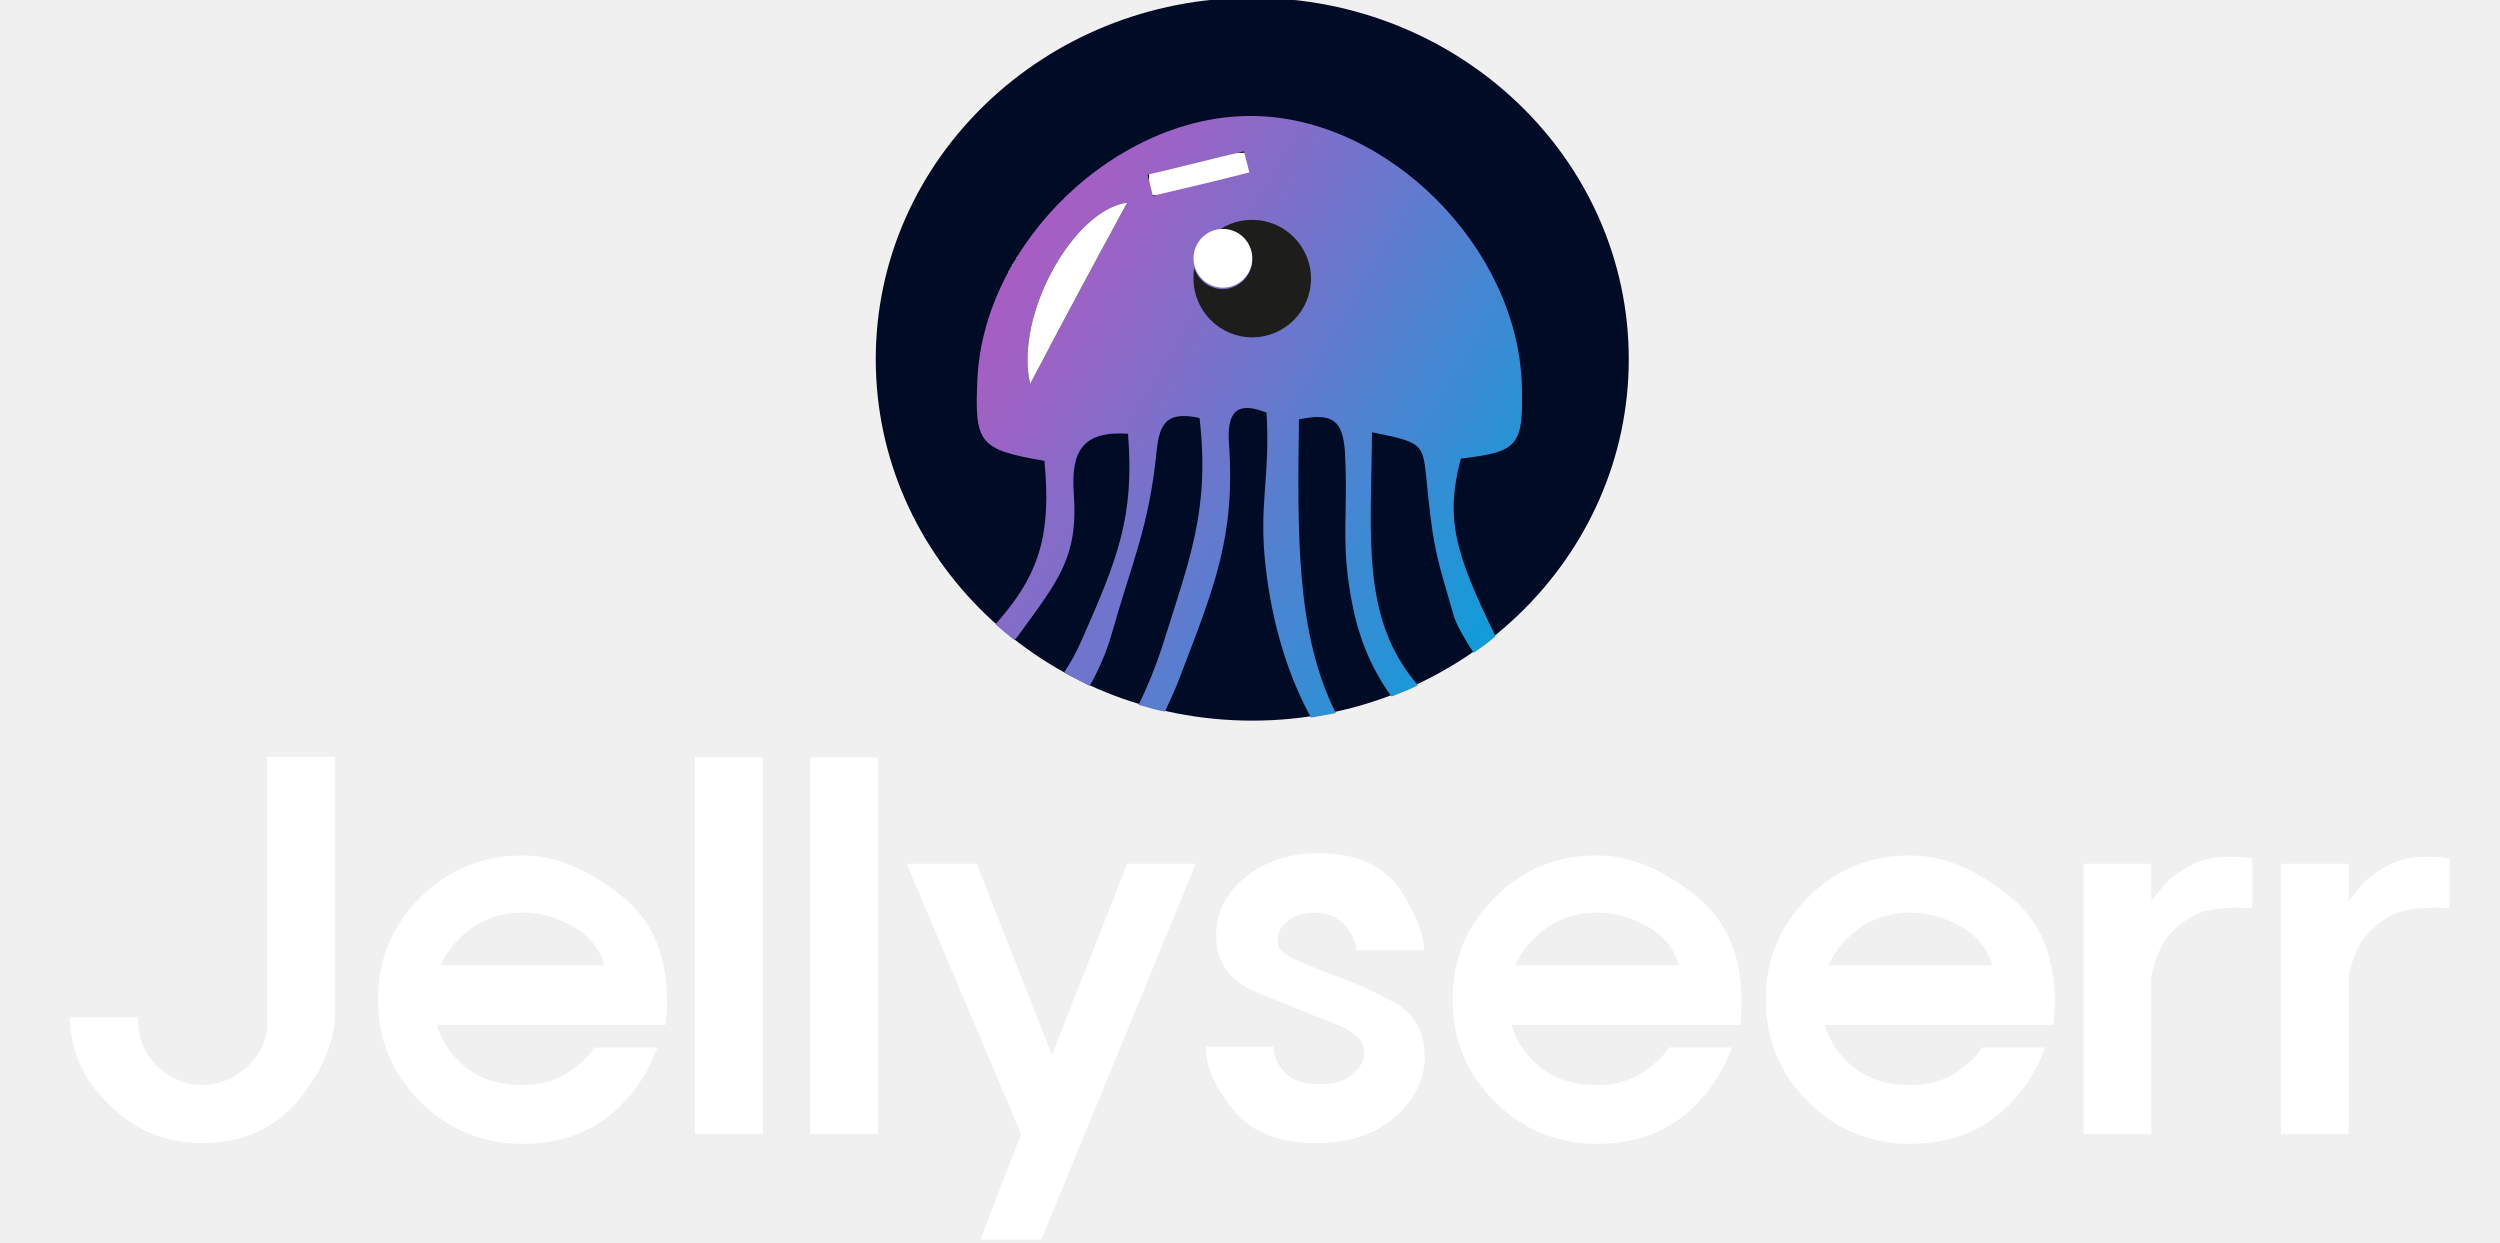
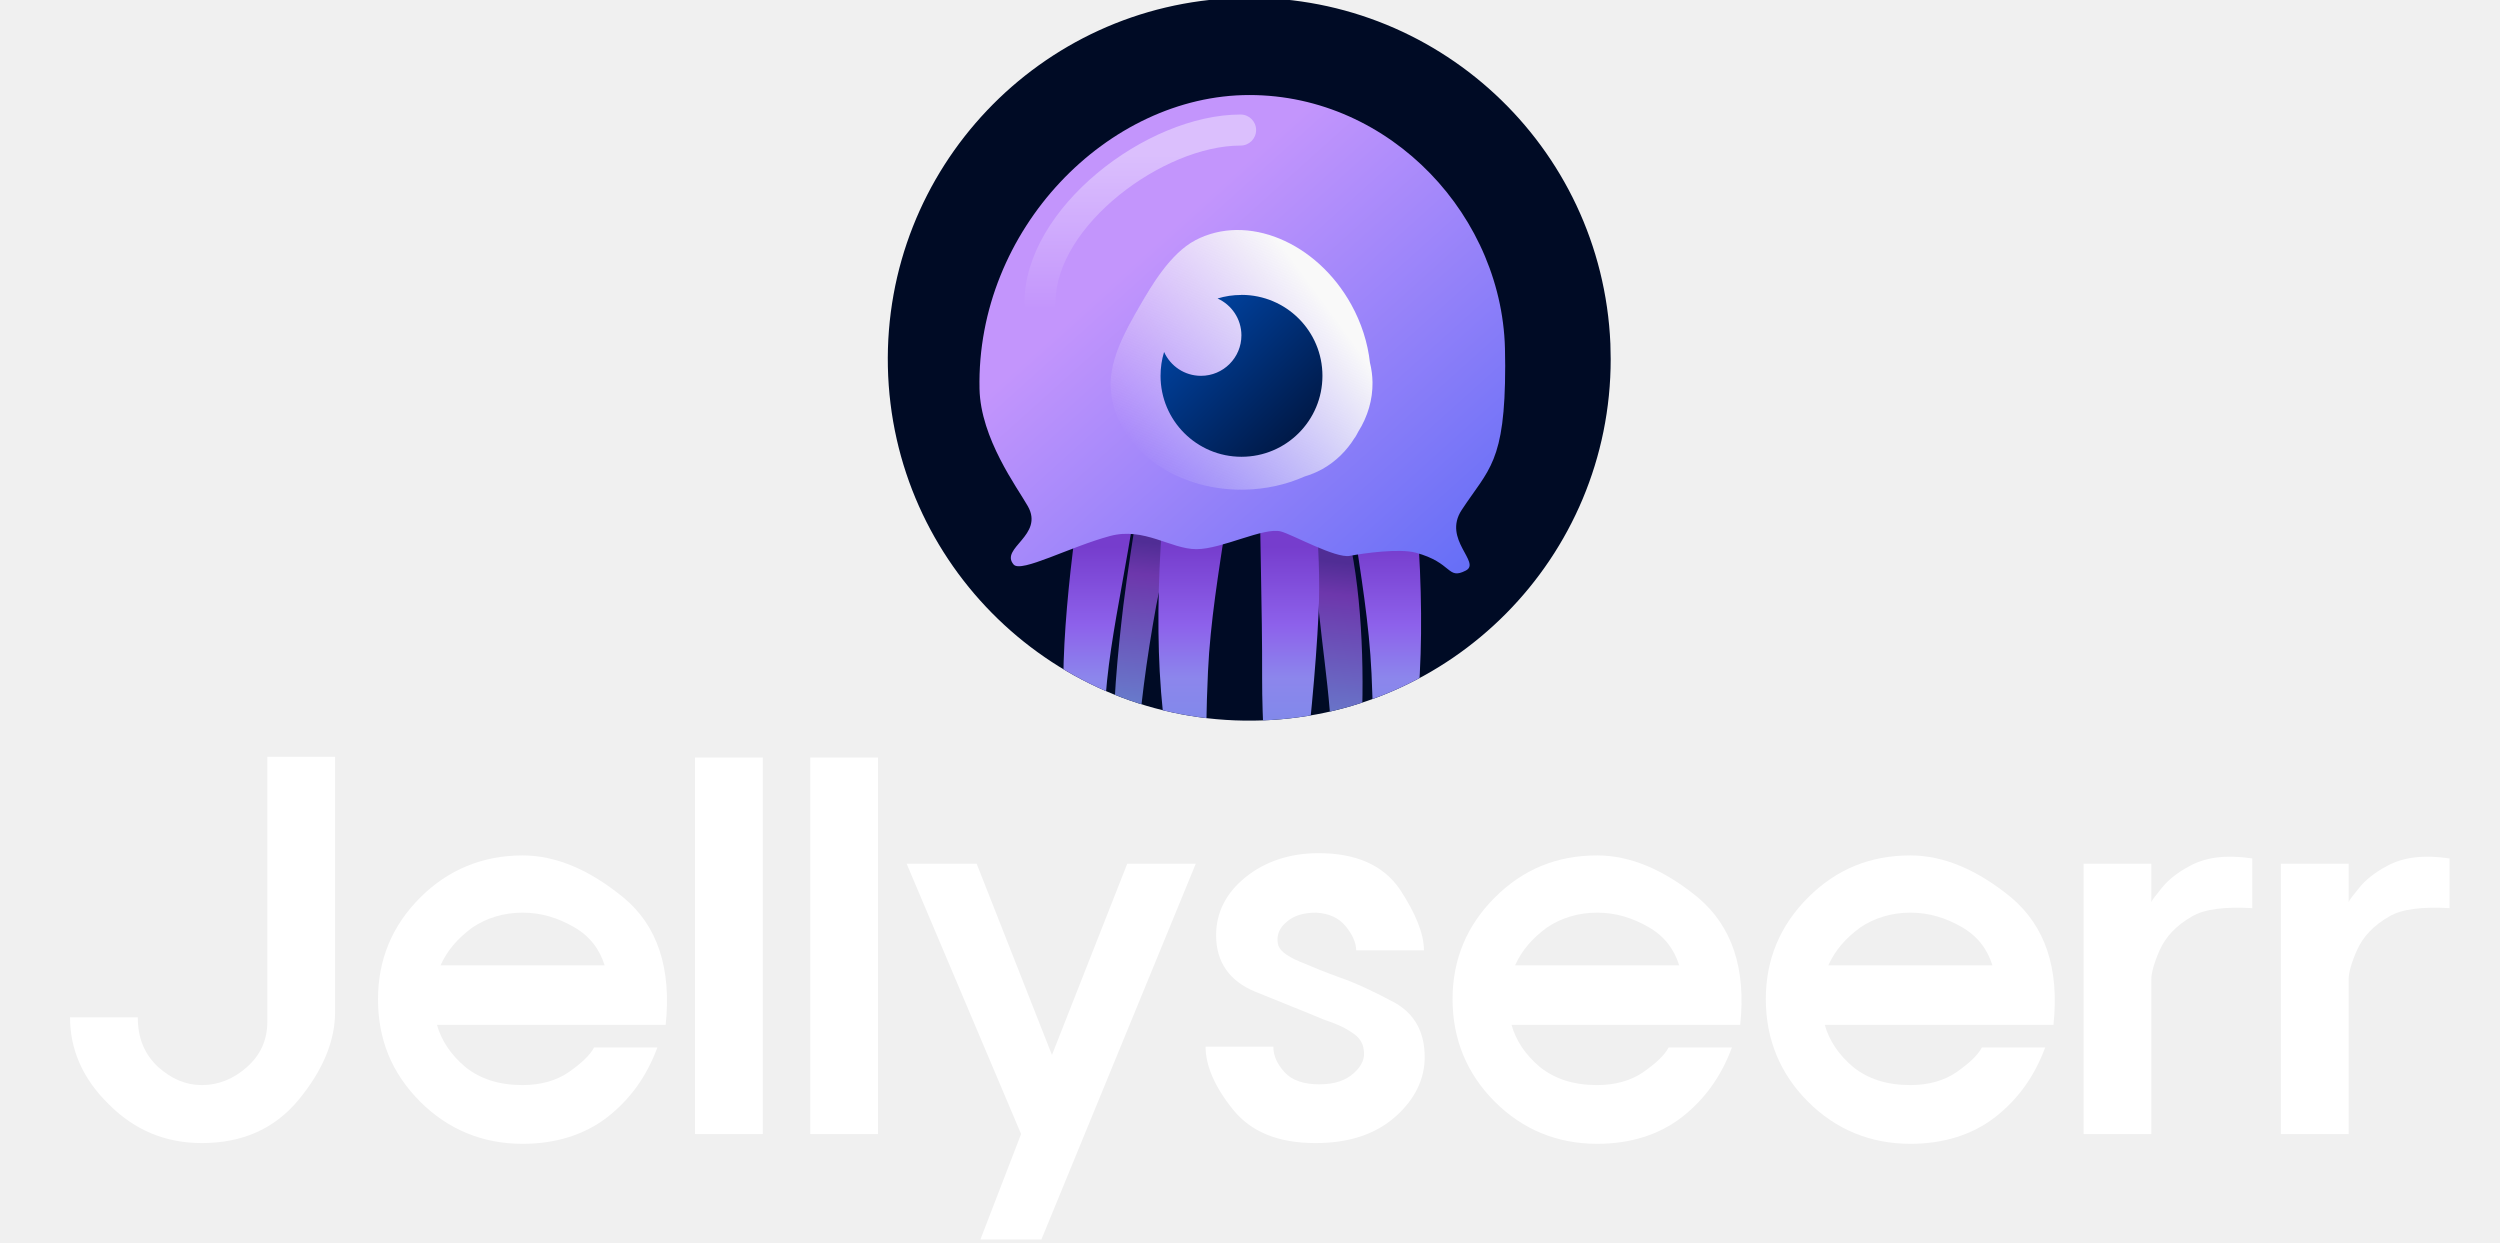
- <svg xmlns="http://www.w3.org/2000/svg" version="1.1" id="Layer_1" x="0px" y="0px" viewBox="0 0 332 165" style="enable-background:new 0 0 332 165;" xml:space="preserve">
-   <style type="text/css">
- 	.st0{fill:#000B25;}
- 	.st1{fill:#FFFFFF;}
- 	.st2{fill:url(#SVGID_1_);}
- 	.st3{fill-rule:evenodd;clip-rule:evenodd;fill:#1D1D1B;}
- 	.st4{fill-rule:evenodd;clip-rule:evenodd;fill:#FFFFFF;}
- 	.st5{enable-background:new    ;}
- </style>
+ <svg xmlns="http://www.w3.org/2000/svg" xmlns:xlink="http://www.w3.org/1999/xlink" id="Layer_1" data-name="Layer 1" viewBox="0 0 332 165">
+   <defs>
+     <style>
+       .cls-1 {
+         fill: url(#linear-gradient-8);
+         fill-rule: evenodd;
+       }
+ 
+       .cls-1, .cls-2, .cls-3, .cls-4, .cls-5, .cls-6, .cls-7, .cls-8, .cls-9, .cls-10, .cls-11, .cls-12, .cls-13 {
+         stroke-width: 0px;
+       }
+ 
+       .cls-2 {
+         fill: url(#linear-gradient);
+       }
+ 
+       .cls-3 {
+         fill: url(#linear-gradient-6);
+       }
+ 
+       .cls-14, .cls-6 {
+         isolation: isolate;
+       }
+ 
+       .cls-4 {
+         fill: url(#linear-gradient-5);
+       }
+ 
+       .cls-5 {
+         fill: none;
+       }
+ 
+       .cls-6 {
+         fill: #000b25;
+       }
+ 
+       .cls-7 {
+         fill: url(#linear-gradient-2);
+       }
+ 
+       .cls-8 {
+         fill: url(#linear-gradient-7);
+       }
+ 
+       .cls-9 {
+         fill: url(#linear-gradient-3);
+       }
+ 
+       .cls-15 {
+         clip-path: url(#clippath);
+       }
+ 
+       .cls-10 {
+         fill: url(#linear-gradient-9);
+       }
+ 
+       .cls-11 {
+         fill: #fff;
+       }
+ 
+       .cls-12 {
+         fill: url(#linear-gradient-10);
+       }
+ 
+       .cls-13 {
+         fill: url(#linear-gradient-4);
+       }
+     </style>
+     <clipPath id="clippath">
+       <path class="cls-5" d="M213.9,47.7c0,26.31-21.18,47.71-47.48,48-26.31.28-47.94-20.67-48.51-46.97C117.35,22.43,138.06.57,164.36-.27c26.3-.85,48.37,19.63,49.5,45.92" />
+     </clipPath>
+     <linearGradient id="linear-gradient" x1="-2069.96" y1="3162.59" x2="-2072.49" y2="3187" gradientTransform="translate(3775.33 -5462.46) scale(1.75)" gradientUnits="userSpaceOnUse">
+       <stop offset="0" stop-color="#502d95" />
+       <stop offset=".1" stop-color="#6d37ac" />
+       <stop offset=".57" stop-color="#6786d1" />
+     </linearGradient>
+     <linearGradient id="linear-gradient-2" x1="-2055.3" y1="3164.11" x2="-2057.83" y2="3188.53" xlink:href="#linear-gradient" />
+     <linearGradient id="linear-gradient-3" x1="-1666.03" y1="2952.24" x2="-1666.03" y2="2974.45" gradientTransform="translate(3715.06 -6186.12) scale(2.12)" gradientUnits="userSpaceOnUse">
+       <stop offset="0" stop-color="#763dcd" />
+       <stop offset=".22" stop-color="#8d61eb" />
+       <stop offset=".37" stop-color="#8c86ec" />
+       <stop offset=".64" stop-color="#748ce8" />
+       <stop offset=".9" stop-color="#6ba1e6" />
+     </linearGradient>
+     <linearGradient id="linear-gradient-4" x1="-1677.16" x2="-1677.16" xlink:href="#linear-gradient-3" />
+     <linearGradient id="linear-gradient-5" x1="-1682.95" x2="-1682.95" xlink:href="#linear-gradient-3" />
+     <linearGradient id="linear-gradient-6" x1="-1671.78" x2="-1671.78" y2="2974.45" xlink:href="#linear-gradient-3" />
+     <linearGradient id="linear-gradient-7" x1="-1538.83" y1="3099.06" x2="-1510.97" y2="3130.02" gradientTransform="translate(2904.48 -5512.01) scale(1.79)" gradientUnits="userSpaceOnUse">
+       <stop offset="0" stop-color="#c395fc" />
+       <stop offset="1" stop-color="#4f65f5" />
+     </linearGradient>
+     <linearGradient id="linear-gradient-8" x1="-1467.37" y1="6519.23" x2="-1467.37" y2="6559.87" gradientTransform="translate(899.79 -3304.43) scale(.51)" gradientUnits="userSpaceOnUse">
+       <stop offset="0" stop-color="#fff" stop-opacity=".4" />
+       <stop offset="1" stop-color="#fff" stop-opacity="0" />
+     </linearGradient>
+     <linearGradient id="linear-gradient-9" x1="-1443.84" y1="4188.98" x2="-1468.93" y2="4207.42" gradientTransform="translate(1648.85 -4232.25) scale(1.02)" gradientUnits="userSpaceOnUse">
+       <stop offset="0" stop-color="#f9f9f9" />
+       <stop offset="1" stop-color="#f9f9f9" stop-opacity="0" />
+     </linearGradient>
+     <linearGradient id="linear-gradient-10" x1="-1177.89" y1="3503.42" x2="-1165.76" y2="3515.8" gradientTransform="translate(1841.69 -4967.71) scale(1.43)" gradientUnits="userSpaceOnUse">
+       <stop offset="0" stop-color="#0043a2" />
+       <stop offset="1" stop-color="#00133a" />
+     </linearGradient>
+   </defs>
+   <g class="cls-14">
+     <path class="cls-11" d="M32.8,141.7c1.8-1.6,2.7-3.6,2.7-6v-35.2h9v33.9c0,3.8-1.6,7.7-4.8,11.6-3.2,3.9-7.5,5.8-12.9,5.8-4.8,0-8.9-1.7-12.3-5.1-3.5-3.4-5.2-7.3-5.2-11.6h9c0,2.8.9,4.9,2.7,6.6,1.8,1.6,3.7,2.4,5.8,2.4,2.2,0,4.2-.8,6-2.4Z" />
+     <path class="cls-11" d="M58,136c.6,2.2,1.9,4.1,3.8,5.7,2,1.6,4.5,2.4,7.6,2.4,2.4,0,4.5-.6,6.1-1.7,1.7-1.2,2.8-2.2,3.4-3.3h8.4c-1.4,3.8-3.6,6.9-6.7,9.3-3,2.3-6.8,3.5-11.2,3.5-5.3,0-9.9-1.9-13.6-5.6-3.8-3.8-5.6-8.3-5.6-13.6s1.9-9.8,5.6-13.5,8.3-5.6,13.6-5.6c4.4,0,8.9,1.9,13.4,5.6s6.4,9.4,5.6,16.9h-30.4v-.1ZM80.3,128.2c-.7-2.2-2-3.9-4.1-5.1s-4.3-1.9-6.8-1.9-4.8.7-6.7,2c-1.9,1.4-3.3,3-4.2,5h21.8Z" />
+     <path class="cls-11" d="M101.3,150.6h-9v-50h9v50Z" />
+     <path class="cls-11" d="M116.6,150.6h-9v-50h9v50Z" />
+     <path class="cls-11" d="M120.4,114.7h9.3l10,25.4,10-25.4h9.1l-20.5,49.9h-8.1l5.4-14-15.2-35.9Z" />
+     <path class="cls-11" d="M178.7,123c-.9-1.1-2.2-1.7-3.9-1.8-1.7,0-3,.4-3.9,1.2-1,.8-1.4,1.8-1.2,2.9.1.8,1,1.6,2.9,2.4s3.6,1.5,5.3,2.1c2.3.8,4.8,2,7.4,3.4,2.6,1.5,3.9,3.9,3.9,7.2,0,2.9-1.3,5.6-3.9,7.9-2.6,2.3-6.1,3.5-10.6,3.5-5,0-8.6-1.5-11-4.5s-3.6-5.8-3.6-8.3h9c0,1.2.5,2.3,1.5,3.4,1,1.1,2.6,1.6,4.6,1.6s3.5-.5,4.6-1.5,1.5-2,1.3-3.1c-.1-.9-.6-1.7-1.6-2.3-1-.7-2.2-1.2-3.7-1.7-2.6-1.1-5.7-2.3-9.1-3.7-3.4-1.4-5.2-3.9-5.2-7.5,0-3,1.3-5.6,3.9-7.7,2.6-2.1,5.9-3.2,9.7-3.2,5,0,8.6,1.6,10.8,4.8,2.1,3.2,3.2,5.9,3.2,8.1h-9c0-1-.5-2.1-1.4-3.2Z" />
+     <path class="cls-11" d="M200.7,136c.6,2.2,1.9,4.1,3.8,5.7,2,1.6,4.5,2.4,7.6,2.4,2.4,0,4.5-.6,6.1-1.7,1.7-1.2,2.8-2.2,3.4-3.3h8.4c-1.4,3.8-3.6,6.9-6.7,9.3-3,2.3-6.8,3.5-11.2,3.5-5.3,0-9.9-1.9-13.6-5.6s-5.6-8.3-5.6-13.6,1.9-9.8,5.6-13.5c3.8-3.8,8.3-5.6,13.6-5.6,4.4,0,8.9,1.9,13.4,5.6,4.5,3.8,6.4,9.4,5.6,16.9h-30.4v-.1ZM223,128.2c-.7-2.2-2-3.9-4.1-5.1s-4.3-1.9-6.8-1.9-4.8.7-6.7,2c-1.9,1.4-3.3,3-4.2,5h21.8Z" />
+     <path class="cls-11" d="M242.3,136c.6,2.2,1.9,4.1,3.8,5.7,2,1.6,4.5,2.4,7.6,2.4,2.4,0,4.5-.6,6.1-1.7,1.7-1.2,2.8-2.2,3.4-3.3h8.4c-1.4,3.8-3.6,6.9-6.7,9.3-3,2.3-6.8,3.5-11.2,3.5-5.3,0-9.9-1.9-13.6-5.6s-5.6-8.3-5.6-13.6,1.9-9.8,5.6-13.5c3.8-3.8,8.3-5.6,13.6-5.6,4.4,0,8.9,1.9,13.4,5.6,4.5,3.8,6.4,9.4,5.6,16.9h-30.4v-.1ZM264.6,128.2c-.7-2.2-2-3.9-4.1-5.1s-4.3-1.9-6.8-1.9-4.8.7-6.7,2c-1.9,1.4-3.3,3-4.2,5h21.8Z" />
+     <path class="cls-11" d="M287.1,117.9c.8-1,2-2,3.7-2.9,2.2-1.2,4.9-1.5,8.3-1v6.6c-3.6-.2-6.3.1-8,1.1-2.1,1.2-3.5,2.7-4.3,4.5s-1.1,3.1-1.1,3.8v20.6h-9v-35.9h9v5.1c.1-.3.6-.9,1.4-1.9Z" />
+     <path class="cls-11" d="M313.3,117.9c.8-1,2-2,3.7-2.9,2.2-1.2,4.9-1.5,8.3-1v6.6c-3.6-.2-6.3.1-8,1.1-2.1,1.2-3.5,2.7-4.3,4.5s-1.1,3.1-1.1,3.8v20.6h-9v-35.9h9v5.1c.1-.3.6-.9,1.4-1.9Z" />
+   </g>
  <g>
-     <ellipse class="st0" cx="166.3" cy="47.7" rx="50" ry="48" />
-     <rect x="152.6" y="20.3" class="st1" width="13.5" height="5.6" />
-     <linearGradient id="SVGID_1_" gradientUnits="userSpaceOnUse" x1="132.862" y1="871.92" x2="202.193" y2="911.948" gradientTransform="matrix(1 0 0 1 0 -834)">
-       <stop offset="4.993059e-09" style="stop-color:#FFFFFF" />
-       <stop offset="1.298195e-07" style="stop-color:#A85DC3" />
-       <stop offset="0.147" style="stop-color:#9864C5" />
-       <stop offset="0.434" style="stop-color:#6F75CC" />
-       <stop offset="0.829" style="stop-color:#2E90D5" />
-       <stop offset="1" style="stop-color:#0F9DDA" />
-     </linearGradient>
-     <path class="st2" d="M202.1,51.2c-0.5-18.3-17.8-35.6-35.7-35.8c-18-0.2-35.7,16.7-36.6,34.9c-0.4,8.6,0.2,9.4,8.9,10.9   c0.9,9.6-0.5,15-6.5,21.7c0.8,0.7,1.6,1.4,2.5,2.1c0.2-0.2,0.4-0.4,0.6-0.7c5.3-7.3,7.9-10.3,7.3-18.8c-0.4-5.6,1.2-8.3,7.2-7.9   c0.9,11.2-1.5,16.8-6.1,27.3c-0.7,1.6-1.5,3.1-2.4,4.4c1.1,0.6,2.3,1.2,3.4,1.8c1.2-2.1,2.2-4.4,2.9-6.8c2.7-9.6,5-14.3,6-24.4   c0.4-3.8,1.4-5.3,5.7-4.4c1.4,12.2-1.3,18.7-5,30.5c-0.9,2.7-1.9,5.2-3.1,7.6c1.1,0.3,2.3,0.7,3.5,0.9c0.7-1.5,1.4-3,2-4.6   c4.5-11.8,7.4-18.6,6.5-31.1c-0.3-4.6,1.5-5.4,5-4c0.5,9-1.1,12.1-0.1,20.7c0.9,7.5,2.9,14.1,6,19.8c1.1-0.2,2.2-0.4,3.3-0.6   c-5.3-10.5-5.1-23.8-4.9-39c4.6-1,5.8,0.3,6.1,4.2c0.5,8.8-0.7,12.2,1.1,20.9c0.9,4.3,2.6,8.3,5.1,11.7c1.2-0.5,2.4-0.9,3.5-1.5   c-7.6-8.8-6.2-19.6-6.1-33.6c7.4,1.5,6.7,1.5,7.4,7.9c0.8,7.9,1.3,9,3.5,16.6c0.3,1,1.3,2.8,2.6,4.8c1-0.7,2-1.4,2.9-2.2   c-5.4-11.1-6.7-15.6-4.6-23.6C201.7,60,202.3,59.2,202.1,51.2z M136.8,51c-2.1-9.1,5.7-23.1,12.9-24.1   C145.5,34.6,141.1,42.8,136.8,51z M153.1,26c-0.2-0.9-0.5-1.9-0.7-2.8c4.3-1,8.5-2.1,12.8-3.1c0.2,0.9,0.5,1.8,0.7,2.8   C161.6,24,157.4,25,153.1,26z" />
-     <path class="st1" d="M136.8,51c-2.1-9.1,5.7-23.1,12.9-24.1C145.5,34.6,141.1,42.8,136.8,51z" />
-     <path class="st3" d="M166.3,29.2c-1.7,0-3.2,0.5-4.5,1.4c0.2,0,0.4,0,0.6,0c2.2,0,3.9,1.8,3.9,3.9s-1.8,3.9-3.9,3.9   c-1.8,0-3.3-1.2-3.8-2.8c-0.1,0.5-0.1,0.9-0.1,1.4c0,4.3,3.5,7.8,7.8,7.8s7.8-3.5,7.8-7.8S170.6,29.2,166.3,29.2z" />
-     <circle class="st4" cx="162.4" cy="34.3" r="3.9" />
-   </g>
-   <g class="st5">
-     <path class="st1" d="M32.8,141.7c1.8-1.6,2.7-3.6,2.7-6v-35.2h9v33.9c0,3.8-1.6,7.7-4.8,11.6c-3.2,3.9-7.5,5.8-12.9,5.8   c-4.8,0-8.9-1.7-12.3-5.1c-3.5-3.4-5.2-7.3-5.2-11.6h9c0,2.8,0.9,4.9,2.7,6.6c1.8,1.6,3.7,2.4,5.8,2.4   C29,144.1,31,143.3,32.8,141.7z" />
-     <path class="st1" d="M58,136c0.6,2.2,1.9,4.1,3.8,5.7c2,1.6,4.5,2.4,7.6,2.4c2.4,0,4.5-0.6,6.1-1.7c1.7-1.2,2.8-2.2,3.4-3.3h8.4   c-1.4,3.8-3.6,6.9-6.7,9.3c-3,2.3-6.8,3.5-11.2,3.5c-5.3,0-9.9-1.9-13.6-5.6c-3.8-3.8-5.6-8.3-5.6-13.6c0-5.3,1.9-9.8,5.6-13.5   s8.3-5.6,13.6-5.6c4.4,0,8.9,1.9,13.4,5.6s6.4,9.4,5.6,16.9H58z M80.3,128.2c-0.7-2.2-2-3.9-4.1-5.1c-2.1-1.2-4.3-1.9-6.8-1.9   c-2.6,0-4.8,0.7-6.7,2c-1.9,1.4-3.3,3-4.2,5H80.3z" />
-     <path class="st1" d="M101.3,150.6h-9v-50h9V150.6z" />
-     <path class="st1" d="M116.6,150.6h-9v-50h9V150.6z" />
-     <path class="st1" d="M120.4,114.7h9.3l10,25.4l10-25.4h9.1l-20.5,49.9h-8.1l5.4-14L120.4,114.7z" />
-     <path class="st1" d="M178.7,123c-0.9-1.1-2.2-1.7-3.9-1.8c-1.7,0-3,0.4-3.9,1.2c-1,0.8-1.4,1.8-1.2,2.9c0.1,0.8,1,1.6,2.9,2.4   s3.6,1.5,5.3,2.1c2.3,0.8,4.8,2,7.4,3.4c2.6,1.5,3.9,3.9,3.9,7.2c0,2.9-1.3,5.6-3.9,7.9c-2.6,2.3-6.1,3.5-10.6,3.5   c-5,0-8.6-1.5-11-4.5c-2.4-3-3.6-5.8-3.6-8.3h9c0,1.2,0.5,2.3,1.5,3.4c1,1.1,2.6,1.6,4.6,1.6c2,0,3.5-0.5,4.6-1.5   c1.1-1,1.5-2,1.3-3.1c-0.1-0.9-0.6-1.7-1.6-2.3c-1-0.7-2.2-1.2-3.7-1.7c-2.6-1.1-5.7-2.3-9.1-3.7c-3.4-1.4-5.2-3.9-5.2-7.5   c0-3,1.3-5.6,3.9-7.7c2.6-2.1,5.9-3.2,9.7-3.2c5,0,8.6,1.6,10.8,4.8c2.1,3.2,3.2,5.9,3.2,8.1h-9C180.1,125.2,179.6,124.1,178.7,123   z" />
-     <path class="st1" d="M200.7,136c0.6,2.2,1.9,4.1,3.8,5.7c2,1.6,4.5,2.4,7.6,2.4c2.4,0,4.5-0.6,6.1-1.7c1.7-1.2,2.8-2.2,3.4-3.3h8.4   c-1.4,3.8-3.6,6.9-6.7,9.3c-3,2.3-6.8,3.5-11.2,3.5c-5.3,0-9.9-1.9-13.6-5.6c-3.8-3.8-5.6-8.3-5.6-13.6c0-5.3,1.9-9.8,5.6-13.5   c3.8-3.8,8.3-5.6,13.6-5.6c4.4,0,8.9,1.9,13.4,5.6c4.5,3.8,6.4,9.4,5.6,16.9H200.7z M223,128.2c-0.7-2.2-2-3.9-4.1-5.1   c-2.1-1.2-4.3-1.9-6.8-1.9c-2.6,0-4.8,0.7-6.7,2c-1.9,1.4-3.3,3-4.2,5H223z" />
-     <path class="st1" d="M242.3,136c0.6,2.2,1.9,4.1,3.8,5.7c2,1.6,4.5,2.4,7.6,2.4c2.4,0,4.5-0.6,6.1-1.7c1.7-1.2,2.8-2.2,3.4-3.3h8.4   c-1.4,3.8-3.6,6.9-6.7,9.3c-3,2.3-6.8,3.5-11.2,3.5c-5.3,0-9.9-1.9-13.6-5.6c-3.8-3.8-5.6-8.3-5.6-13.6c0-5.3,1.9-9.8,5.6-13.5   c3.8-3.8,8.3-5.6,13.6-5.6c4.4,0,8.9,1.9,13.4,5.6c4.5,3.8,6.4,9.4,5.6,16.9H242.3z M264.6,128.2c-0.7-2.2-2-3.9-4.1-5.1   c-2.1-1.2-4.3-1.9-6.8-1.9c-2.6,0-4.8,0.7-6.7,2c-1.9,1.4-3.3,3-4.2,5H264.6z" />
-     <path class="st1" d="M287.1,117.9c0.8-1,2-2,3.7-2.9c2.2-1.2,4.9-1.5,8.3-1v6.6c-3.6-0.2-6.3,0.1-8,1.1c-2.1,1.2-3.5,2.7-4.3,4.5   c-0.8,1.8-1.1,3.1-1.1,3.8v20.6h-9v-35.9h9v5.1C285.8,119.5,286.3,118.9,287.1,117.9z" />
-     <path class="st1" d="M313.3,117.9c0.8-1,2-2,3.7-2.9c2.2-1.2,4.9-1.5,8.3-1v6.6c-3.6-0.2-6.3,0.1-8,1.1c-2.1,1.2-3.5,2.7-4.3,4.5   c-0.8,1.8-1.1,3.1-1.1,3.8v20.6h-9v-35.9h9v5.1C312,119.5,312.5,118.9,313.3,117.9z" />
+     <path id="path10669-9-1-9-9-9" class="cls-6" d="M213.9,47.7c0,26.31-21.18,47.71-47.48,48-26.31.28-47.94-20.67-48.51-46.97C117.35,22.43,138.06.57,164.36-.27c26.3-.85,48.37,19.63,49.5,45.92" />
+     <g class="cls-15">
+       <g>
+         <g id="g6130-1-5-2-8-6">
+           <path id="rect1318-7-5-3-3-5-9-9-8-5-7-5-2-3-7-5-7-0" class="cls-2" d="M155.85,70.39l-5.06-1.13s-1.17,7.43-1.61,11.15c-.71,6.02-1.57,14.34-1.23,20.71.37,7.01,2.29,13.76,2.92,13.76s-.34-4.29.1-13.75c.29-6.3,1.33-13.87,2.58-20.72.62-3.38,2.42-10.02,2.42-10.02h-.12Z" />
+           <path id="rect1318-7-5-3-2-9-6-5-0-9-1-8-7-1-9-7-6-1-49-4-2-4" class="cls-7" d="M177.21,69.86h1.55c2.08,7.76,2.47,18.96,2.02,27.4-.49,9.29-3.03,18.23-3.87,18.23s.45-5.69-.13-18.21c-.39-8.35-2.16-16.2-2.35-27.41h2.78Z" />
+         </g>
+         <g id="g33645-2-2-8-7-6-64-4-7-0-8-1">
+           <path id="rect1318-7-5-3-2-9-6-5-0-9-1-8-7-1-9-0-9-6-5-2-0" class="cls-9" d="M181.89,45.56h2.49c3.33,12.42,4.89,30.36,4.17,43.88-.79,14.88-4.85,29.2-6.2,29.2s.71-9.11-.21-29.17c-.62-13.38-4.41-25.95-4.7-43.91h4.46-.01Z" />
+           <path id="rect1318-7-5-3-2-7-1-8-9-8-6-5-8-0-1-3-0-5-4-9-9-4" class="cls-13" d="M160.67,45.29h-2.49c-3.33,12.42-4.89,30.36-4.17,43.88.79,14.88,4.85,29.2,6.2,29.2s-.71-9.11.21-29.17c.62-13.38,4.41-25.95,4.7-43.91h-4.46,0Z" />
+           <path id="rect1318-7-5-3-3-5-9-9-8-5-7-4-0-3-4-9-8" class="cls-4" d="M152.98,39.65l-5.67-2.02s-2.08,13.26-2.87,19.92c-1.26,10.75-3.75,25.61-3.14,36.99.67,12.53,4.09,24.58,5.22,24.58s-.6-7.67.18-24.56c.52-11.26,3.97-21.94,5.14-37.01.47-5.99,1.37-17.9,1.37-17.9h-.23Z" />
+           <path id="rect1318-7-5-3-8-6-4-6-9-2-6-9-4-62-4-0-6-6-7" class="cls-3" d="M171.71,45.56l-5.11.87s.68,9.93.68,15.58c0,9.16.36,18.42.33,28.03-.03,11.05,1.81,29.55,2.77,29.55s4.06-23.82,4.72-38.06c.44-9.5-.97-17.84-1.22-23.52-.22-5.06-.93-11.88-.93-11.88l-1.25-.58h0Z" />
+         </g>
+         <path id="path354-3-3-0-0-7-7-5-6-8-3-92-0-0" class="cls-8" d="M199.89,48.58c0,12.9-2.19,13.68-5.78,19.15-2.58,3.92,2.64,6.96.55,8.04-2.5,1.29-1.71-1.05-6.67-2.38-2.15-.57-6.84.06-8.74.43-1.88.36-7.61-2.83-9.14-3.24-2.27-.61-7.84,2.35-11.23,2.35s-6.94-2.96-11.46-1.75c-5.36,1.44-11.83,4.94-12.81,3.79-1.88-2.19,4.1-3.86,1.88-7.76-1.4-2.47-6.27-8.98-6.41-15.56-.45-21.16,17.07-39.03,35.84-39.03s33.95,16.28,33.95,34.49" />
+         <path id="path263-7-9-9-4-2-7-7-0-2-2-8" class="cls-1" d="M164.75,19.33c-10.25,0-24.58,10.61-24.58,20.86,0,1.14-.92,2.06-2.06,2.06s-2.06-.92-2.06-2.06c0-12.52,16.17-24.98,28.7-24.98,1.14,0,2.06.92,2.06,2.06s-.92,2.06-2.06,2.06Z" />
+         <path id="path354-6-6-5-8-1-1-2-1-4-8-1-2-4-7-6" class="cls-10" d="M179.92,58.11c-1.09,1.78-2.57,3.21-4.32,4.19-.75.41-1.54.74-2.36.98-2.45,1.1-5.2,1.69-7.99,1.75-9.53.17-17.44-5.92-17.75-13.65-.15-3.79,2.11-7.72,3.86-10.75,1.48-2.56,4.03-6.97,7.39-8.73,6.85-3.6,16.08.21,20.7,8.55,1.34,2.42,2.19,5.07,2.48,7.71.21.86.33,1.74.34,2.62.03,2.29-.63,4.55-1.91,6.58-.13.26-.27.51-.42.75h-.02Z" />
+         <path id="path259-2-6-4-6-7-0-1-0-5-9-4-7-1-5-7-6-2" class="cls-12" d="M164.87,39.16c5.94,0,10.75,4.81,10.75,10.75s-4.81,10.75-10.75,10.75-10.75-4.81-10.75-10.75c0-1.1.16-2.16.47-3.17.84,1.87,2.72,3.17,4.9,3.17,2.97,0,5.37-2.41,5.37-5.37,0-2.18-1.3-4.06-3.17-4.9,1-.31,2.06-.47,3.17-.47h.01Z" />
+       </g>
+     </g>
  </g>
</svg>
